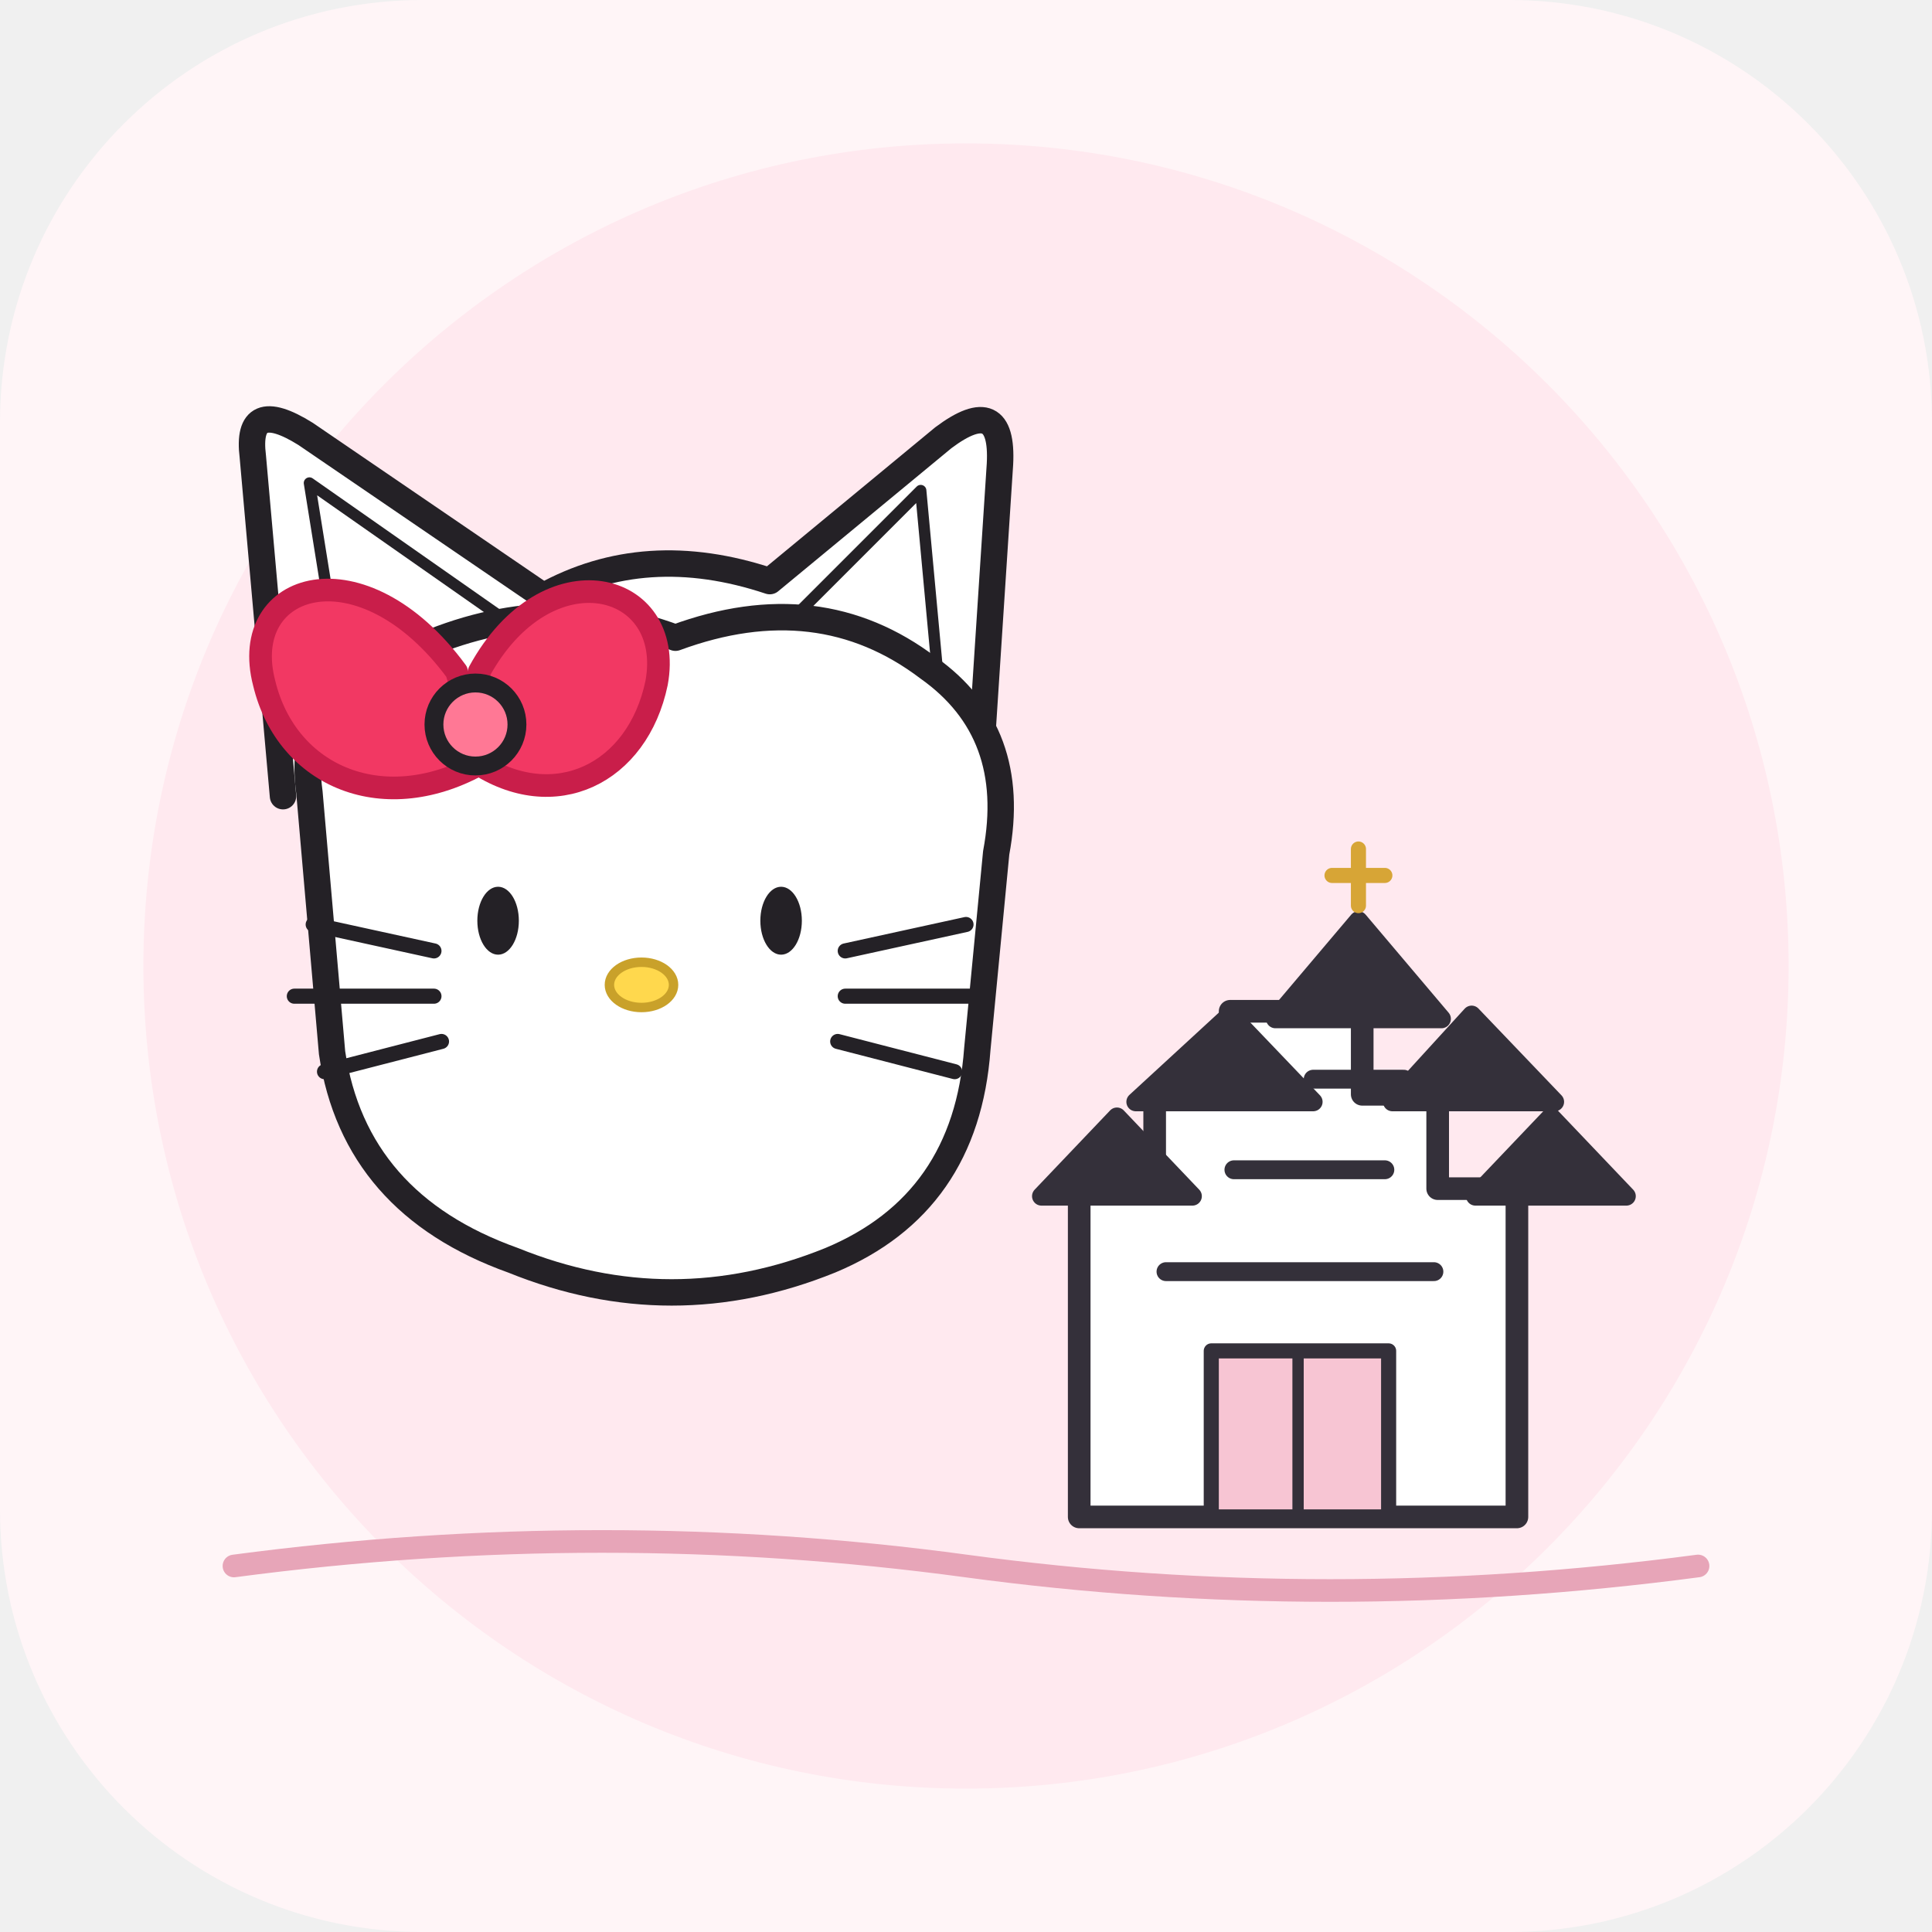
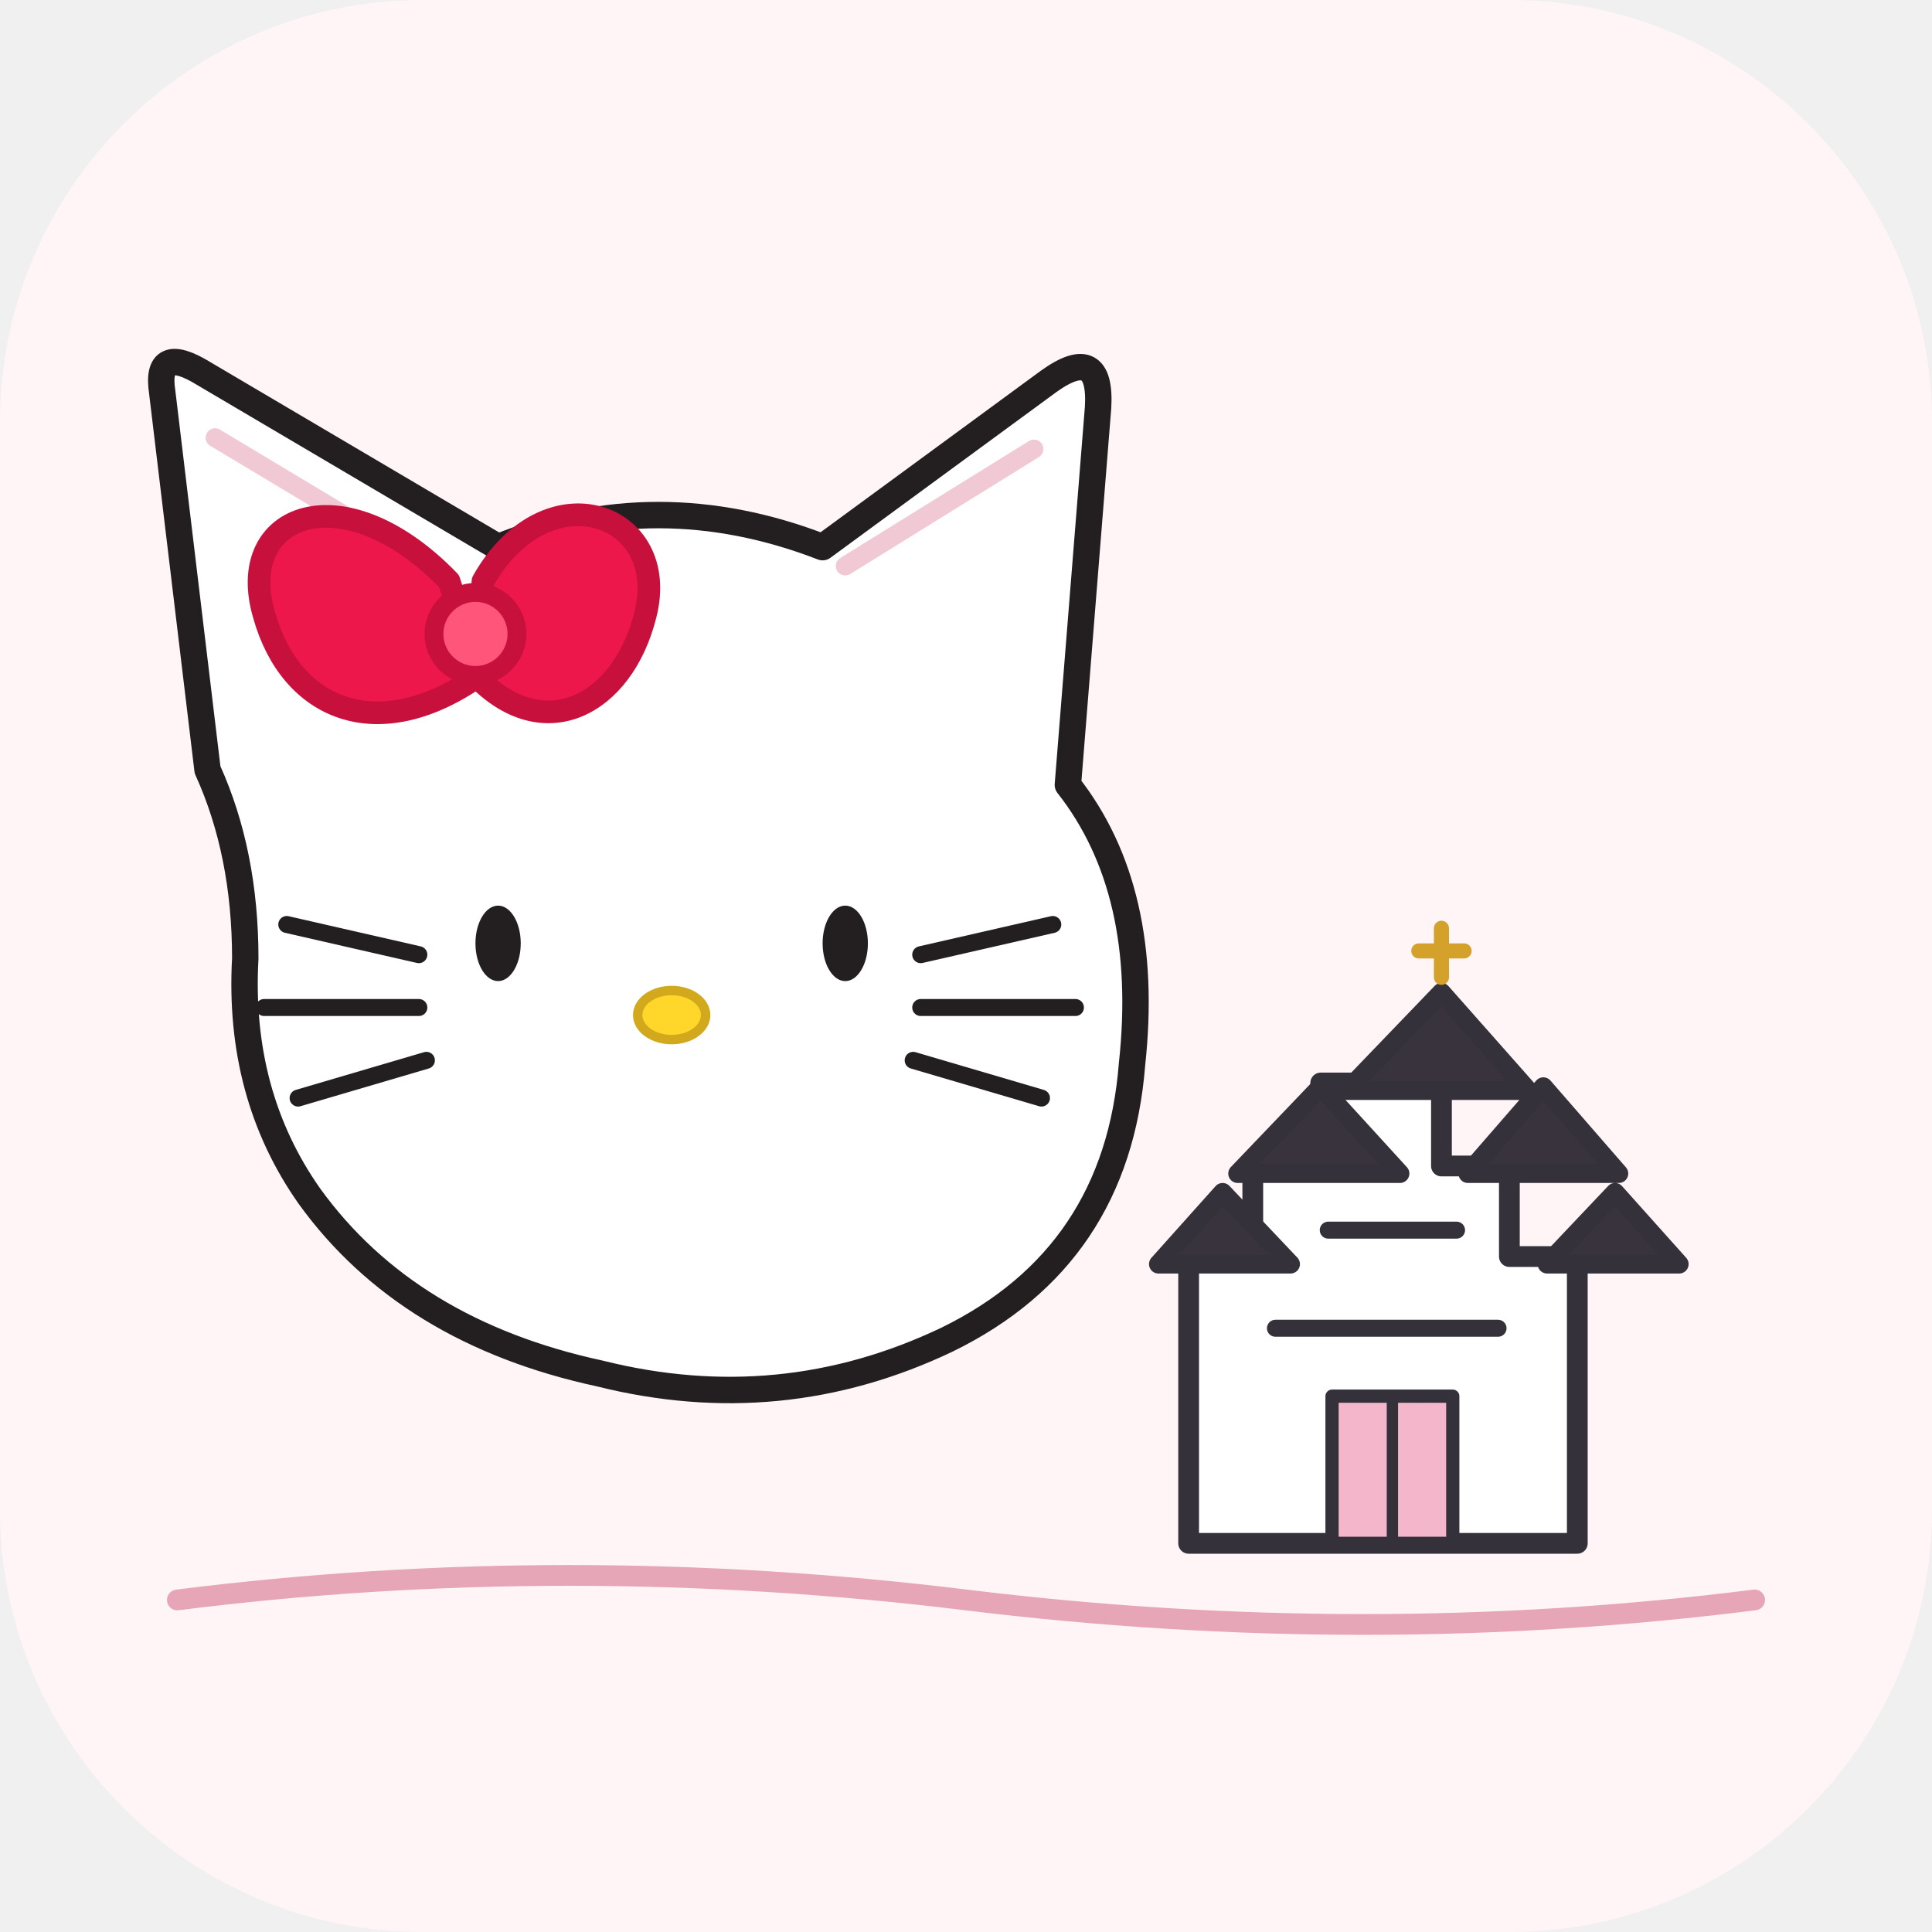
<svg xmlns="http://www.w3.org/2000/svg" viewBox="0 0 512 512">
  <rect width="512" height="512" rx="112" fill="#fff5f7" />
-   <circle cx="256" cy="256" r="218" fill="#ffe9ef" />
-   <g stroke="#242126" stroke-linecap="round" stroke-linejoin="round">
-     <path d="M75 211 67 121Q65 105 81 115L144 158Q171 143 204 154L250 116Q266 104 265 123L259 215" fill="#fff" stroke-width="7" />
-     <path d="M82 128 132 163 91 184Z" fill="#fff" stroke-width="3" />
-     <path d="M244 130 210 164 249 184Z" fill="#fff" stroke-width="3" />
-     <path d="M82 210Q78 181 108 173Q144 156 179 169Q217 155 246 177Q270 194 264 226L259 278Q256 319 220 334Q178 351 136 334Q94 319 88 279Z" fill="#fff" stroke-width="7" />
-     <path d="M121 178C96 144 63 154 70 181C76 206 102 217 128 202Z" fill="#f23863" stroke="#c91e4a" stroke-width="6" />
-     <path d="M127 178C145 145 179 154 174 181C169 205 147 216 126 202Z" fill="#f23863" stroke="#c91e4a" stroke-width="6" />
-     <circle cx="126" cy="192" r="11" fill="#ff7895" stroke-width="5" />
-     <ellipse cx="132" cy="244" rx="5.5" ry="9" fill="#242126" stroke="none" />
-     <ellipse cx="207" cy="244" rx="5.5" ry="9" fill="#242126" stroke="none" />
-     <ellipse cx="170" cy="261" rx="8.5" ry="6" fill="#ffd84d" stroke="#c9a12a" stroke-width="2.5" />
-     <g fill="none" stroke-width="4">
-       <path d="M115 252 83 245M115 264 78 264M117 276 86 284" />
-       <path d="M224 252 256 245M224 264 261 264M222 276 253 284" />
+   <g stroke="#231f20" stroke-width="7" stroke-linecap="round" stroke-linejoin="round">
+     <path d="M55 204 L43 104 Q41 91 54 99 L132 145 Q174 128 218 145 L278 101 Q292 91 291 108 L283 208       Q305 236 300 282 Q296 333 251 355 Q207 376 159 364 Q108 353 82 317 Q63 290 65 254 Q65 226 55 204Z" fill="#fff" />
+     <path d="M57 116 L112 149" fill="none" stroke="#f1c9d4" stroke-width="5" />
+     <path d="M274 119 L224 150" fill="none" stroke="#f1c9d4" stroke-width="5" />
+     <path d="M119 154 C91 125 62 136 70 163 C77 188 100 198 127 179 Z" fill="#ed174c" stroke="#c8103d" stroke-width="6" />
+     <path d="M128 154 C145 124 178 136 171 163 C165 187 144 198 126 179 Z" fill="#ed174c" stroke="#c8103d" stroke-width="6" />
+     <circle cx="126" cy="168" r="11" fill="#ff557b" stroke="#c8103d" stroke-width="5" />
+     <ellipse cx="132" cy="250" rx="6" ry="10" fill="#231f20" stroke="none" />
+     <ellipse cx="224" cy="250" rx="6" ry="10" fill="#231f20" stroke="none" />
+     <ellipse cx="178" cy="269" rx="9" ry="6.5" fill="#ffd629" stroke="#d2a91d" stroke-width="2.5" />
+     <g fill="none" stroke-width="4.5">
+       <path d="M111 253 L76 245 M111 267 L70 267 M113 281 L79 291" />
+       <path d="M244 253 L279 245 M244 267 L285 267 M242 281 L276 291" />
    </g>
  </g>
-   <g stroke="#34303a" stroke-linejoin="round" stroke-linecap="round">
-     <path d="M286 402V315H306V290H326V268H361V290H381V315H402V402Z" fill="#fff" stroke-width="6" />
-     <path d="M276 317 296 296 316 317ZM301 292 326 269 348 292ZM338 270 360 244 382 270ZM369 292 390 269 412 292ZM391 317 411 296 431 317Z" fill="#34303a" stroke-width="5" />
-     <path d="M309 337H380M327 310H367M348 286H372" fill="none" stroke="#34303a" stroke-width="5" />
-     <path d="M321 402V358H368V402Z" fill="#f7c5d3" stroke-width="4" />
-     <path d="M344 358V402" fill="none" stroke-width="3" />
-     <path d="M360 240V225M353 232H367" fill="none" stroke="#d7a536" stroke-width="4" />
+   <g stroke="#35313a" stroke-linejoin="round" stroke-linecap="round">
+     <path d="M315 409V333H332V309H350V287H382V309H400V333H418V409Z" fill="#fff" stroke-width="5.5" />
+     <path d="M307 335L324 316L342 335Z M328 311L350 288L371 311Z M357 289L382 263L405 289Z M389 311L409 288L429 311Z M410 335L428 316L445 335Z" fill="#38333d" stroke-width="5" />
+     <path d="M338 352H397 M352 326H386" fill="none" stroke-width="4.5" />
+     <path d="M353 409V370H385V409Z" fill="#f3b6ca" stroke-width="3.5" />
+     <path d="M369 370V409" fill="none" stroke-width="3" />
+     <path d="M382 259V246M376 252H388" fill="none" stroke="#d4a12b" stroke-width="4" />
  </g>
-   <path d="M62 415Q160 402 256 415T450 415" fill="none" stroke="#e7a5b8" stroke-width="6" stroke-linecap="round" />
+   <path d="M47 424Q150 411 256 424T465 424" fill="none" stroke="#e6a6b8" stroke-width="5.5" stroke-linecap="round" />
</svg>
